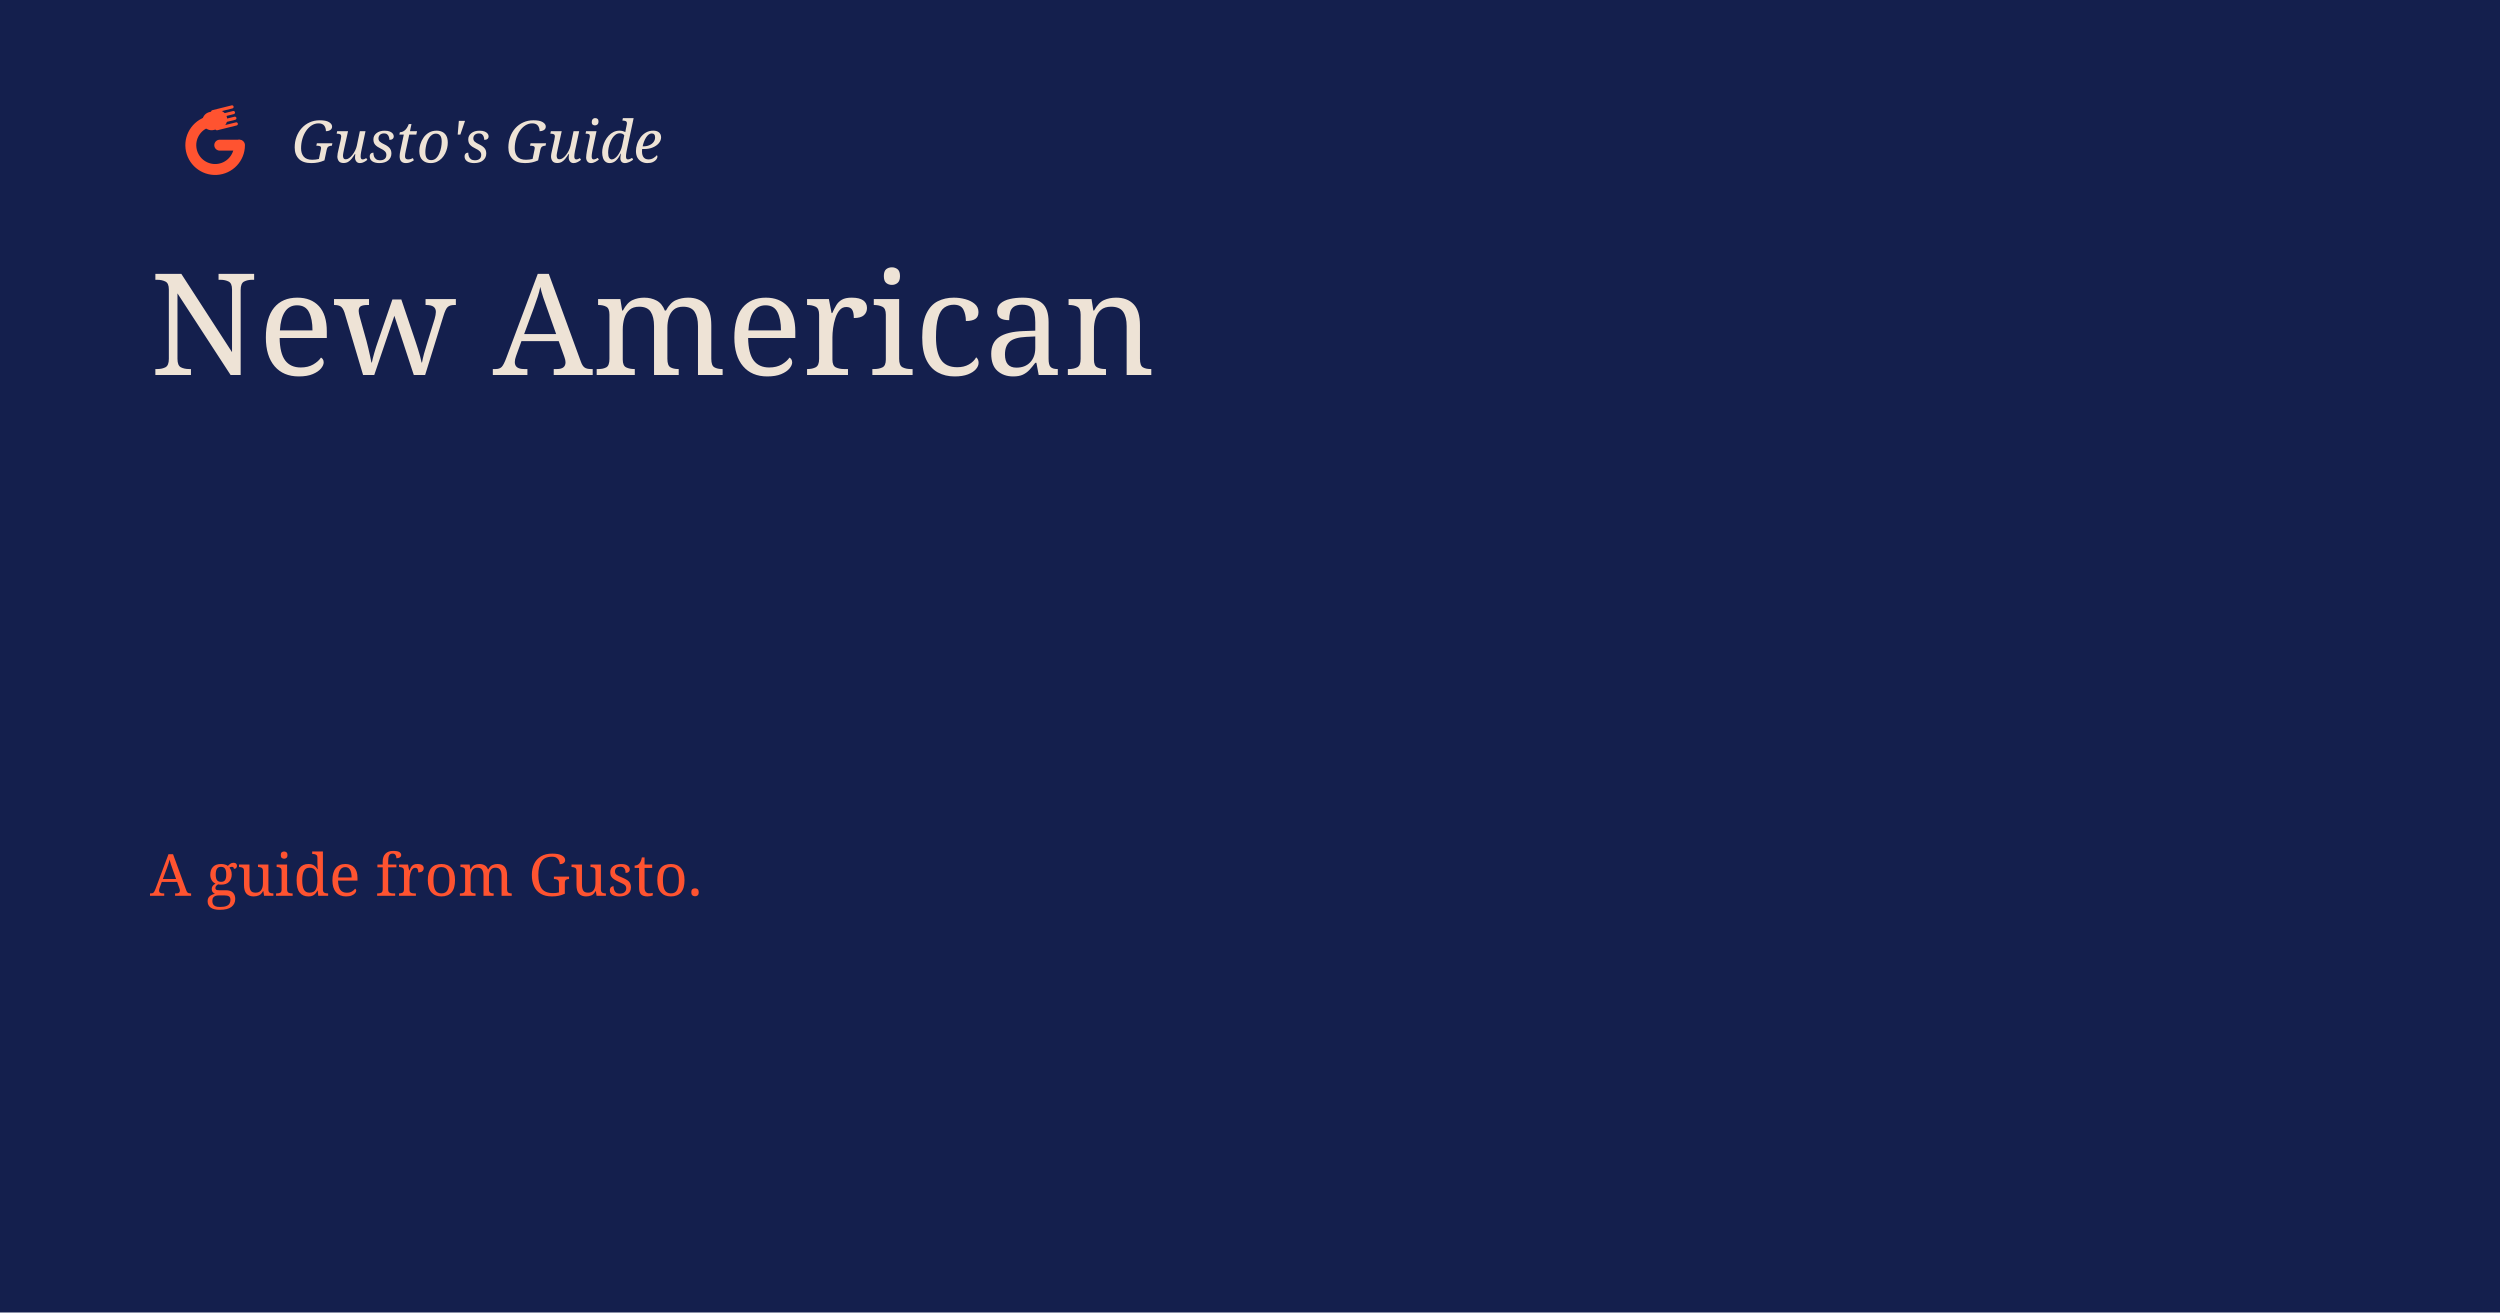
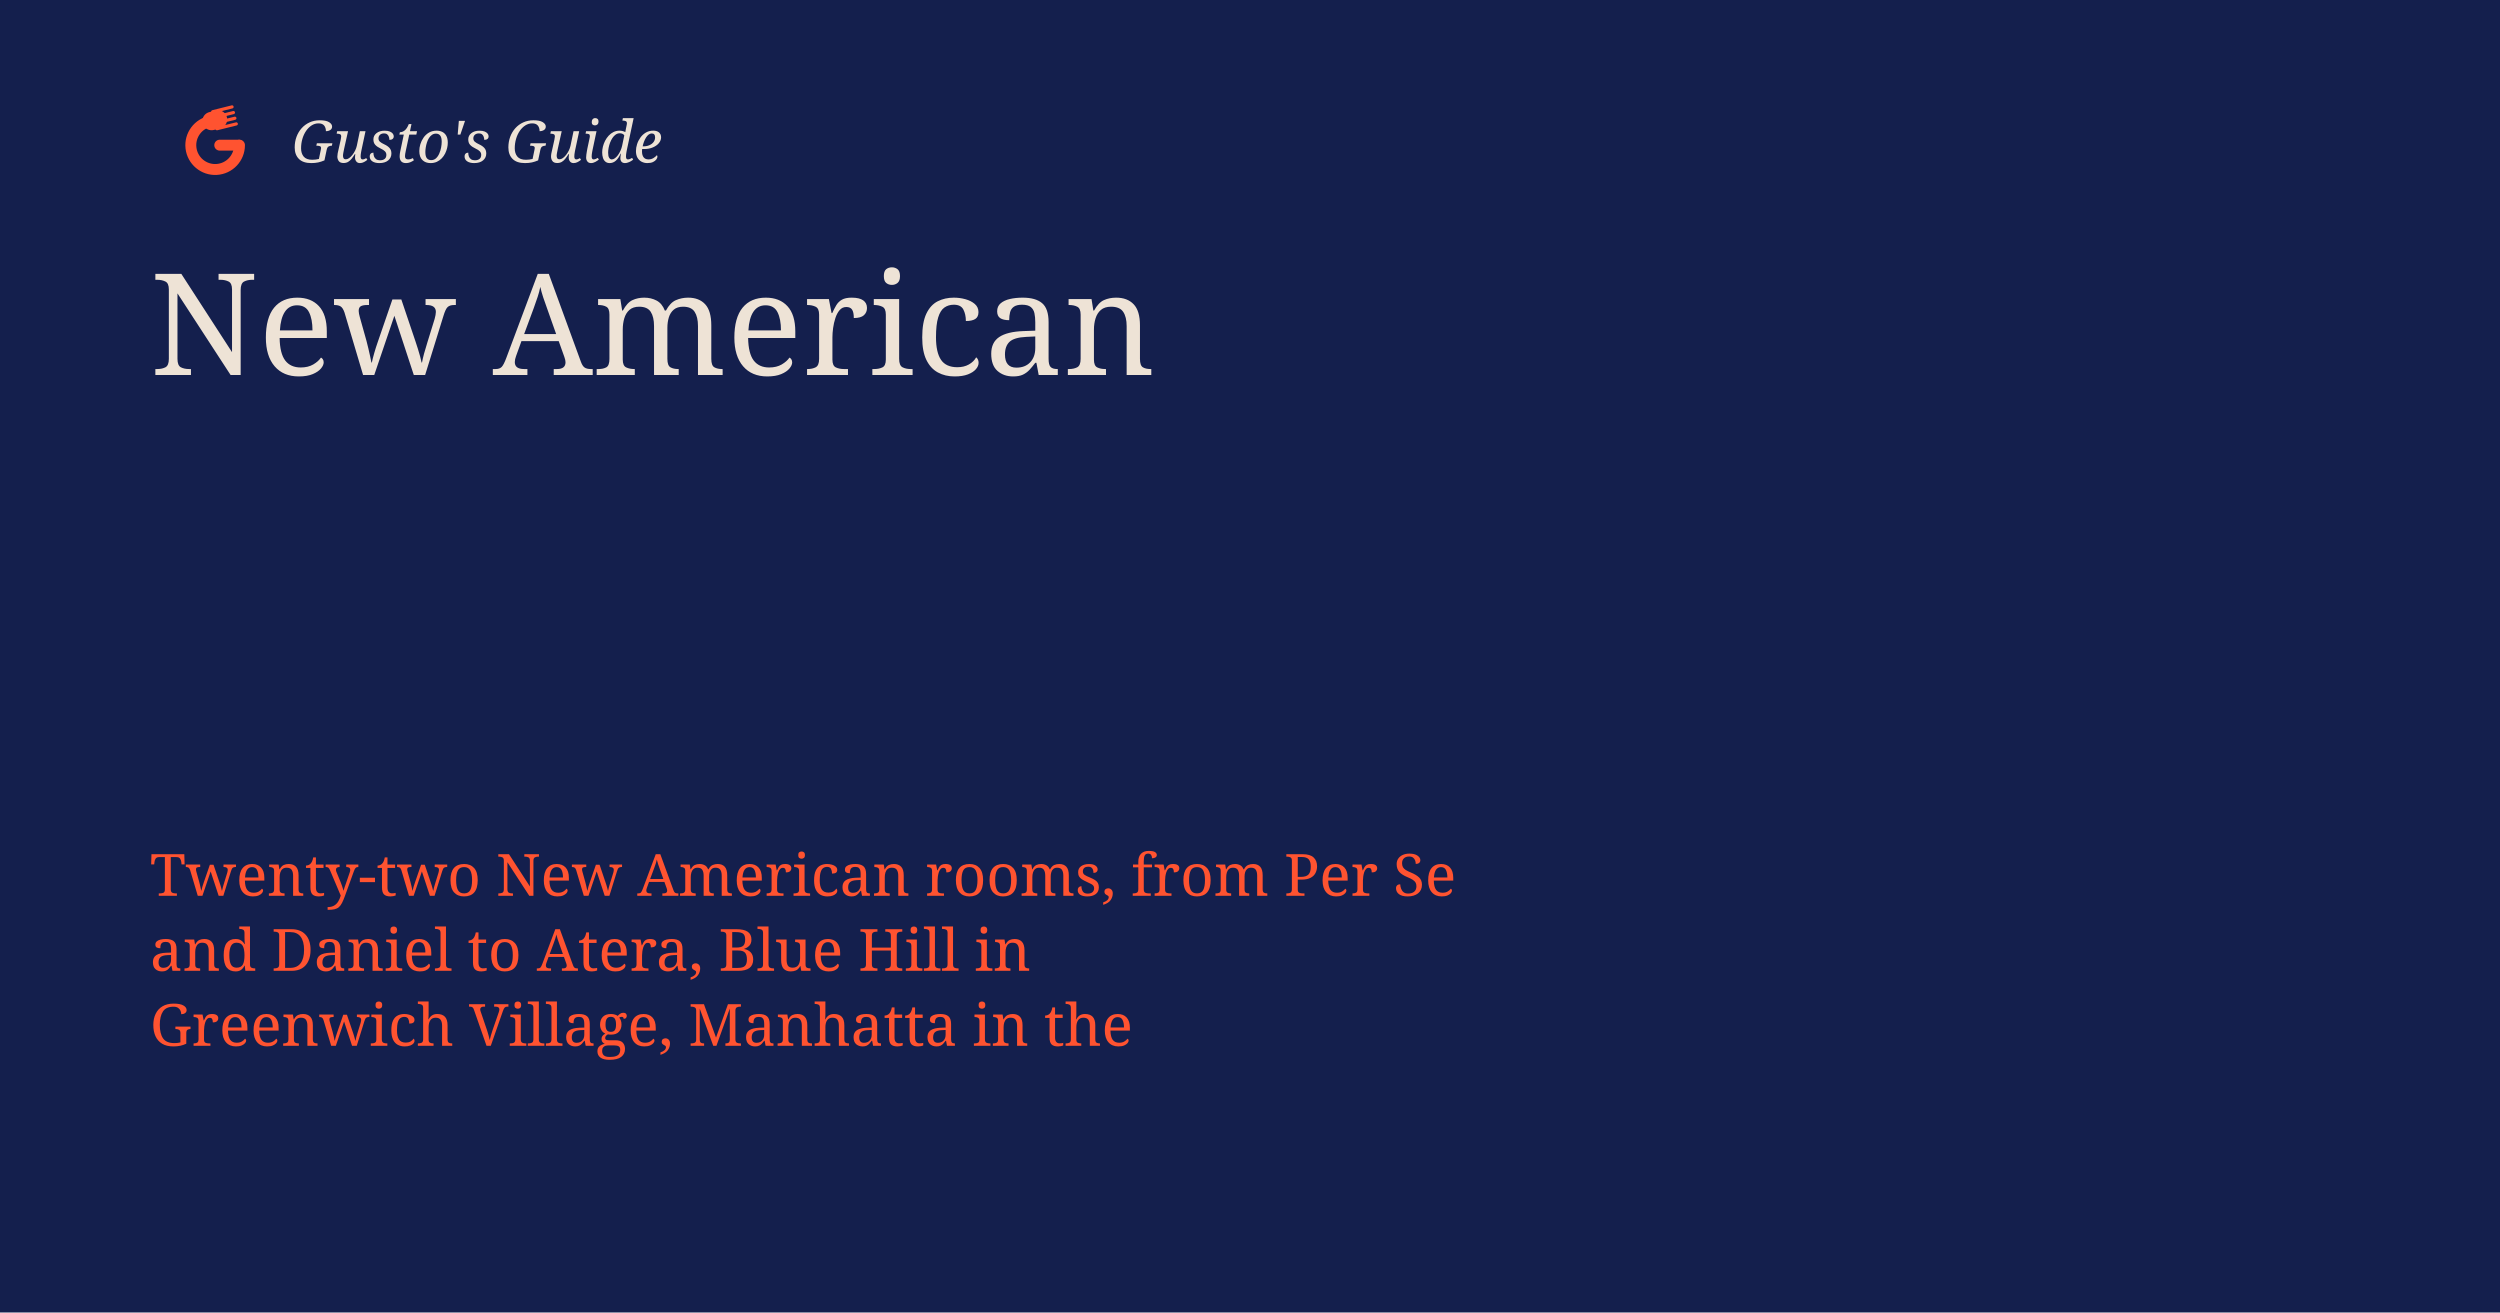
<svg xmlns="http://www.w3.org/2000/svg" width="1200" height="630" viewBox="0 0 1200 630">
  <rect width="1200" height="630" fill="#141F4D" />
  <g transform="translate(72 36) scale(0.92)">
    <g transform="translate(10.59 -0.99)">
      <path d="M 36.1 37.6 A 12.7 12.7 0 1 1 21.19 25.09" fill="none" stroke="#FF5330" stroke-width="5.7" stroke-linecap="round" />
      <path d="M 35.64 37.6 L 25.8 37.6" fill="none" stroke="#FF5330" stroke-width="5.7" stroke-linecap="round" />
      <path d="M 21.19 25.09 L 22.46 24.78" fill="none" stroke="#FF5330" stroke-width="5.7" stroke-linecap="round" />
      <path d="M 21.53 25.01 L 24.88 24.17" fill="none" stroke="#FF5330" stroke-width="9.6" stroke-linecap="round" />
      <path d="M 22.13 20.15 L 32.22 17.63 M 22.86 23.11 L 32.95 20.59 M 23.6 26.06 L 33.69 23.55 M 24.34 29.02 L 34.43 26.51" fill="none" stroke="#FF5330" stroke-width="1.65" stroke-linecap="round" />
    </g>
  </g>
  <text x="140" y="78" fill="#EEE3D6" font-family="Georgia, serif" font-size="28" font-style="italic">Gusto's Guide</text>
  <text x="72" y="180" fill="#EEE3D6" font-family="Georgia, serif" font-size="68">New American</text>
-   <text x="72" y="430" fill="#FF5330" font-family="Georgia, serif" font-size="28">A guide from Gusto.</text>
+   <text x="72" y="430" fill="#FF5330" font-family="Georgia, serif" font-size="28">Twenty-two New American rooms, from Per Se</text>
+   <text x="72" y="466" fill="#FF5330" font-family="Georgia, serif" font-size="28">and Daniel to Atera, Blue Hill in</text>
+   <text x="72" y="502" fill="#FF5330" font-family="Georgia, serif" font-size="28">Greenwich Village, Manhatta in the</text>
</svg>
